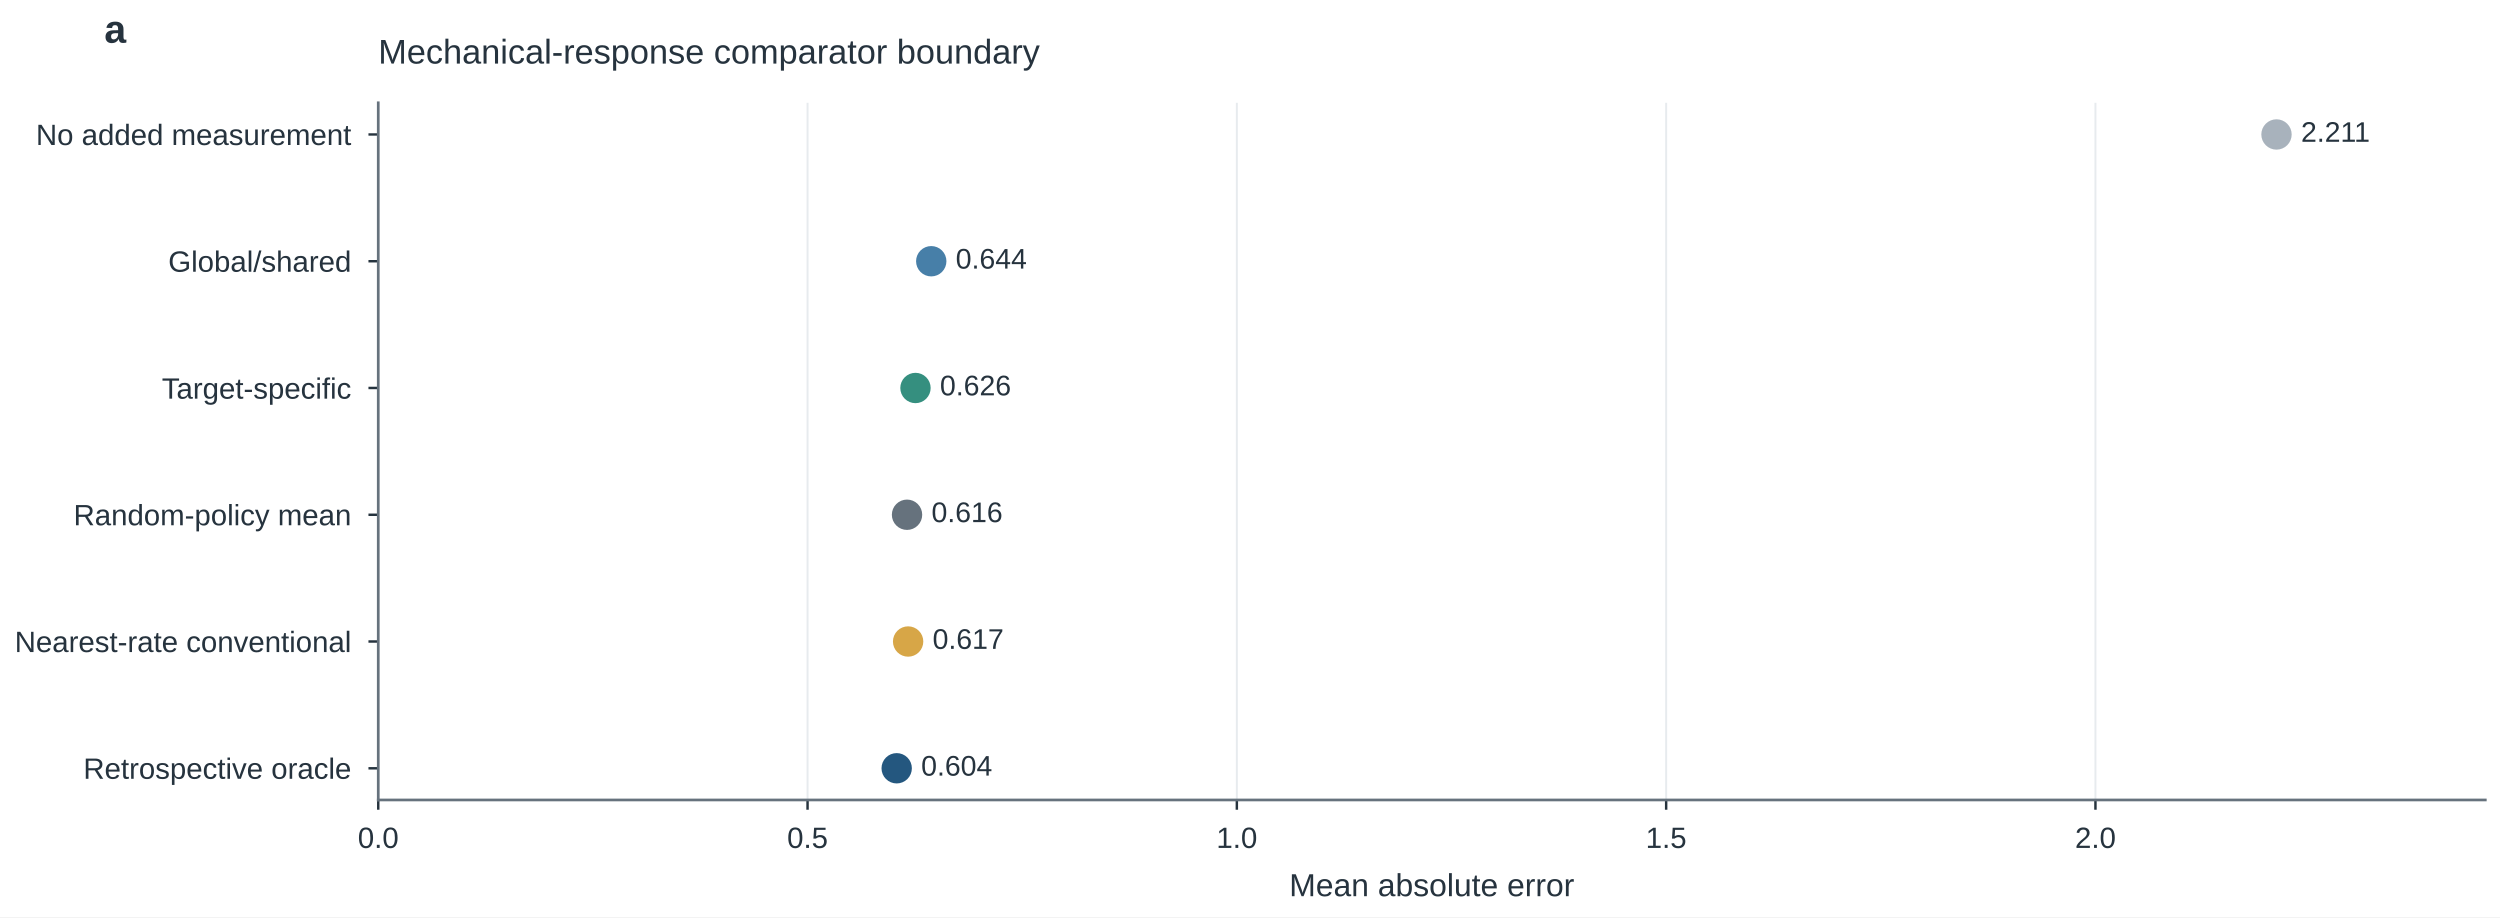
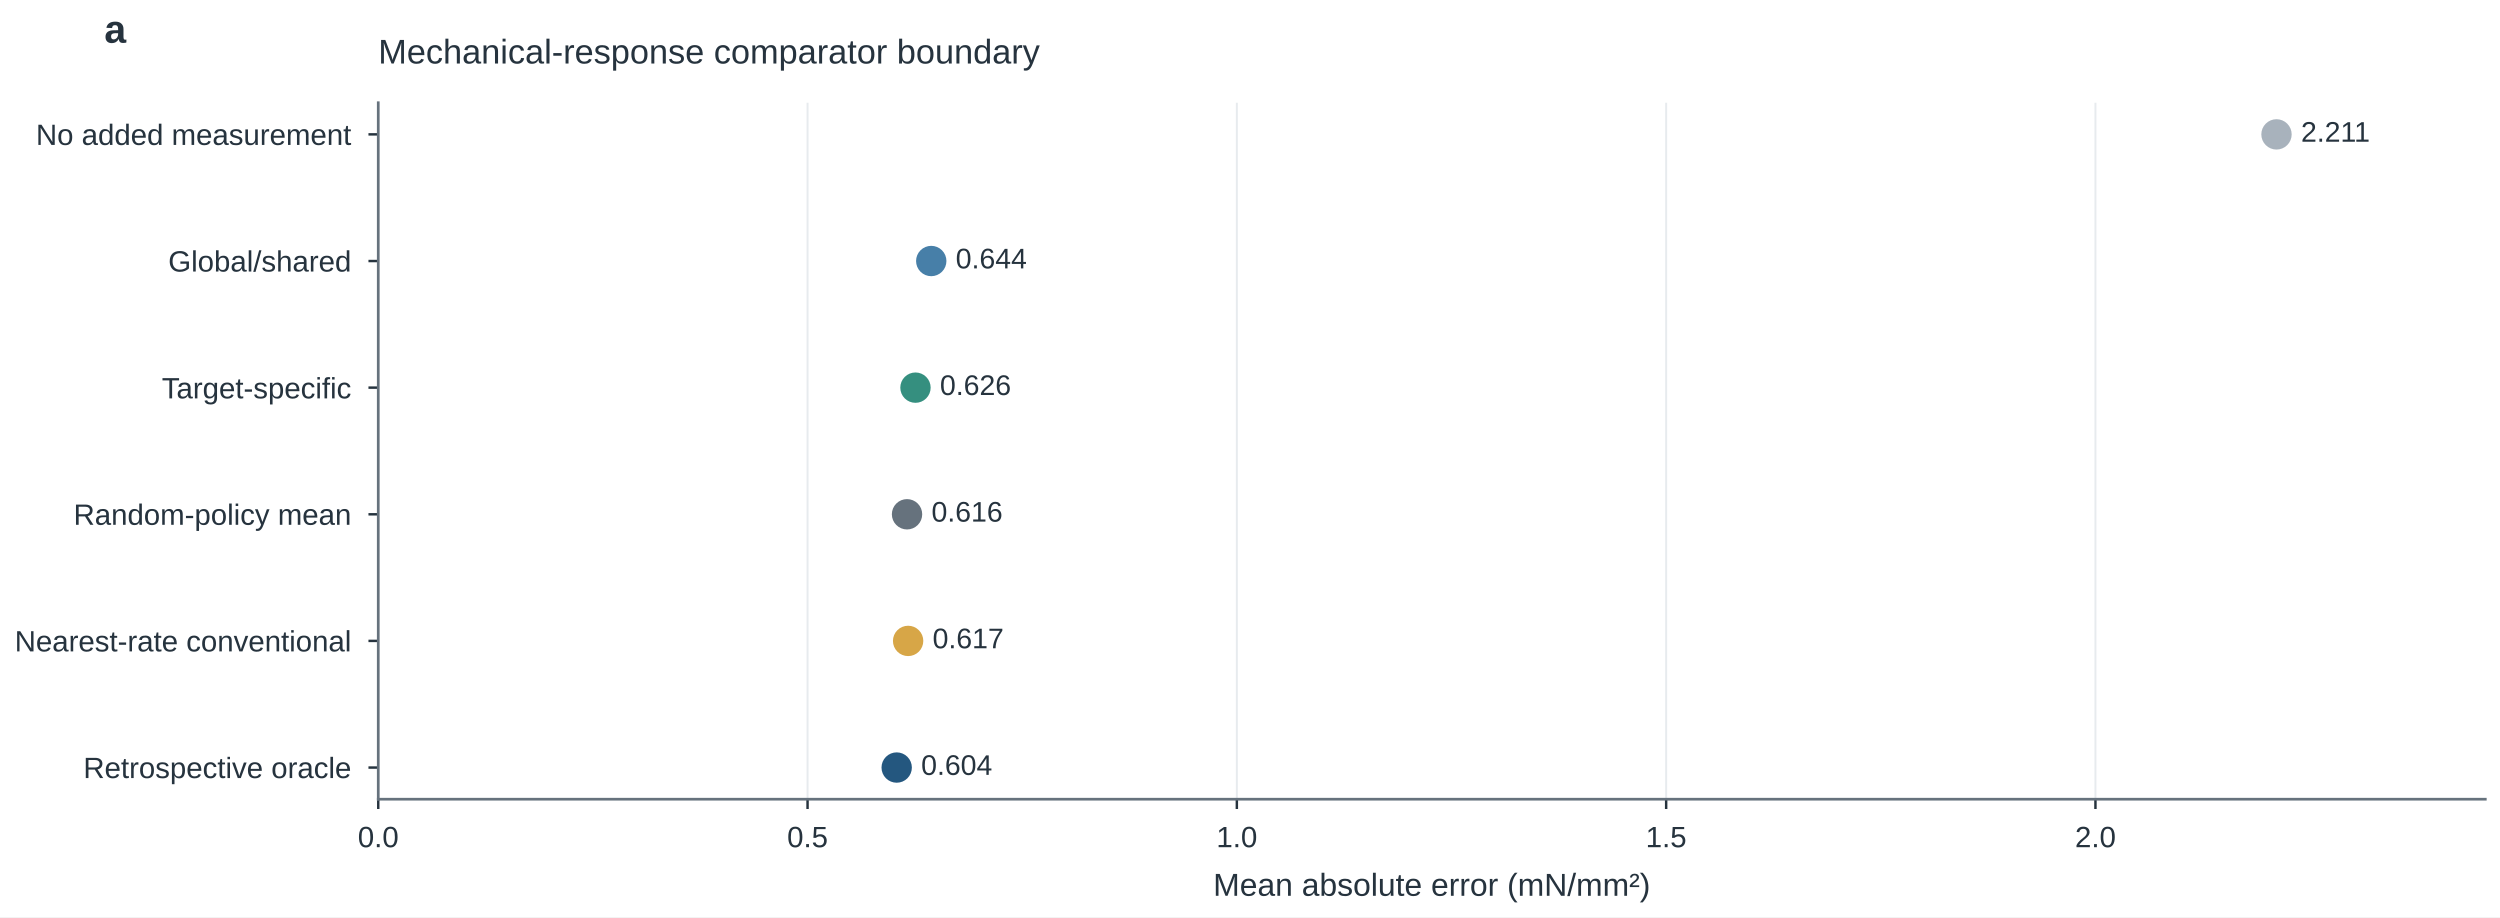
<svg xmlns="http://www.w3.org/2000/svg" xmlns:xlink="http://www.w3.org/1999/xlink" width="510.236pt" height="187.2pt" viewBox="0 0 510.236 187.2" version="1.1">
  <defs>
    <style type="text/css">*{stroke-linejoin: round; stroke-linecap: butt}</style>
  </defs>
  <g id="figure_1">
    <g id="patch_1">
      <path d="M 0 187.2  L 510.236 187.2  L 510.236 0  L 0 0  z " style="fill: #ffffff" />
    </g>
    <g id="axes_1">
      <g id="patch_2">
-         <path d="M 77.199 163.268  L 507.236 163.268  L 507.236 20.977  L 77.199 20.977  z " style="fill: #ffffff" />
+         <path d="M 77.199 163.113  L 507.236 163.113  L 507.236 20.966  L 77.199 20.966  z " style="fill: #ffffff" />
      </g>
      <g id="matplotlib.axis_1">
        <g id="xtick_1">
          <g id="line2d_1">
-             <path d="M 77.199 163.268  L 77.199 20.977  " clip-path="url(#pd8995807ce)" style="fill: none; stroke: #e7ebee; stroke-width: 0.4; stroke-linecap: square" />
+             <path d="M 77.199 163.113  L 77.199 20.966  " clip-path="url(#p4871d33ebe)" style="fill: none; stroke: #e7ebee; stroke-width: 0.4; stroke-linecap: square" />
          </g>
          <g id="line2d_2">
            <defs>
-               <path id="mab57cb0adf" d="M 0 0  L 0 2  " style="stroke: #26333e; stroke-width: 0.5" />
+               <path id="mdd4157ee6b" d="M 0 0  L 0 2  " style="stroke: #26333e; stroke-width: 0.5" />
            </defs>
            <g>
-               <use xlink:href="#mab57cb0adf" x="77.199" y="163.268" style="fill: #26333e; stroke: #26333e; stroke-width: 0.5" />
+               <use xlink:href="#mdd4157ee6b" x="77.199" y="163.113" style="fill: #26333e; stroke: #26333e; stroke-width: 0.5" />
            </g>
          </g>
          <g id="text_1">
-             <text style="font-size: 6px; font-family: 'Arial', 'Helvetica', 'DejaVu Sans', sans-serif; text-anchor: middle; fill: #26333e" x="77.199" y="173.063" transform="rotate(-0 77.1993 173.0628)">0.0</text>
+             <text style="font-size: 6px; font-family: 'Arial', 'Helvetica', 'DejaVu Sans', sans-serif; text-anchor: middle; fill: #26333e" x="77.199" y="172.907" transform="rotate(-0 77.1993 172.9074)">0.0</text>
          </g>
        </g>
        <g id="xtick_2">
          <g id="line2d_3">
-             <path d="M 164.817 163.268  L 164.817 20.977  " clip-path="url(#pd8995807ce)" style="fill: none; stroke: #e7ebee; stroke-width: 0.4; stroke-linecap: square" />
+             <path d="M 164.817 163.113  L 164.817 20.966  " clip-path="url(#p4871d33ebe)" style="fill: none; stroke: #e7ebee; stroke-width: 0.4; stroke-linecap: square" />
          </g>
          <g id="line2d_4">
            <g>
-               <use xlink:href="#mab57cb0adf" x="164.817" y="163.268" style="fill: #26333e; stroke: #26333e; stroke-width: 0.5" />
+               <use xlink:href="#mdd4157ee6b" x="164.817" y="163.113" style="fill: #26333e; stroke: #26333e; stroke-width: 0.5" />
            </g>
          </g>
          <g id="text_2">
-             <text style="font-size: 6px; font-family: 'Arial', 'Helvetica', 'DejaVu Sans', sans-serif; text-anchor: middle; fill: #26333e" x="164.817" y="173.063" transform="rotate(-0 164.8168 173.0628)">0.5</text>
+             <text style="font-size: 6px; font-family: 'Arial', 'Helvetica', 'DejaVu Sans', sans-serif; text-anchor: middle; fill: #26333e" x="164.817" y="172.907" transform="rotate(-0 164.8168 172.9074)">0.5</text>
          </g>
        </g>
        <g id="xtick_3">
          <g id="line2d_5">
-             <path d="M 252.434 163.268  L 252.434 20.977  " clip-path="url(#pd8995807ce)" style="fill: none; stroke: #e7ebee; stroke-width: 0.4; stroke-linecap: square" />
+             <path d="M 252.434 163.113  L 252.434 20.966  " clip-path="url(#p4871d33ebe)" style="fill: none; stroke: #e7ebee; stroke-width: 0.4; stroke-linecap: square" />
          </g>
          <g id="line2d_6">
            <g>
-               <use xlink:href="#mab57cb0adf" x="252.434" y="163.268" style="fill: #26333e; stroke: #26333e; stroke-width: 0.5" />
+               <use xlink:href="#mdd4157ee6b" x="252.434" y="163.113" style="fill: #26333e; stroke: #26333e; stroke-width: 0.5" />
            </g>
          </g>
          <g id="text_3">
-             <text style="font-size: 6px; font-family: 'Arial', 'Helvetica', 'DejaVu Sans', sans-serif; text-anchor: middle; fill: #26333e" x="252.434" y="173.063" transform="rotate(-0 252.4344 173.0628)">1.0</text>
+             <text style="font-size: 6px; font-family: 'Arial', 'Helvetica', 'DejaVu Sans', sans-serif; text-anchor: middle; fill: #26333e" x="252.434" y="172.907" transform="rotate(-0 252.4344 172.9074)">1.0</text>
          </g>
        </g>
        <g id="xtick_4">
          <g id="line2d_7">
-             <path d="M 340.052 163.268  L 340.052 20.977  " clip-path="url(#pd8995807ce)" style="fill: none; stroke: #e7ebee; stroke-width: 0.4; stroke-linecap: square" />
+             <path d="M 340.052 163.113  L 340.052 20.966  " clip-path="url(#p4871d33ebe)" style="fill: none; stroke: #e7ebee; stroke-width: 0.4; stroke-linecap: square" />
          </g>
          <g id="line2d_8">
            <g>
-               <use xlink:href="#mab57cb0adf" x="340.052" y="163.268" style="fill: #26333e; stroke: #26333e; stroke-width: 0.5" />
+               <use xlink:href="#mdd4157ee6b" x="340.052" y="163.113" style="fill: #26333e; stroke: #26333e; stroke-width: 0.5" />
            </g>
          </g>
          <g id="text_4">
-             <text style="font-size: 6px; font-family: 'Arial', 'Helvetica', 'DejaVu Sans', sans-serif; text-anchor: middle; fill: #26333e" x="340.052" y="173.063" transform="rotate(-0 340.0519 173.0628)">1.5</text>
+             <text style="font-size: 6px; font-family: 'Arial', 'Helvetica', 'DejaVu Sans', sans-serif; text-anchor: middle; fill: #26333e" x="340.052" y="172.907" transform="rotate(-0 340.0519 172.9074)">1.5</text>
          </g>
        </g>
        <g id="xtick_5">
          <g id="line2d_9">
-             <path d="M 427.669 163.268  L 427.669 20.977  " clip-path="url(#pd8995807ce)" style="fill: none; stroke: #e7ebee; stroke-width: 0.4; stroke-linecap: square" />
+             <path d="M 427.669 163.113  L 427.669 20.966  " clip-path="url(#p4871d33ebe)" style="fill: none; stroke: #e7ebee; stroke-width: 0.4; stroke-linecap: square" />
          </g>
          <g id="line2d_10">
            <g>
-               <use xlink:href="#mab57cb0adf" x="427.669" y="163.268" style="fill: #26333e; stroke: #26333e; stroke-width: 0.5" />
+               <use xlink:href="#mdd4157ee6b" x="427.669" y="163.113" style="fill: #26333e; stroke: #26333e; stroke-width: 0.5" />
            </g>
          </g>
          <g id="text_5">
-             <text style="font-size: 6px; font-family: 'Arial', 'Helvetica', 'DejaVu Sans', sans-serif; text-anchor: middle; fill: #26333e" x="427.669" y="173.063" transform="rotate(-0 427.6695 173.0628)">2.0</text>
+             <text style="font-size: 6px; font-family: 'Arial', 'Helvetica', 'DejaVu Sans', sans-serif; text-anchor: middle; fill: #26333e" x="427.669" y="172.907" transform="rotate(-0 427.6695 172.9074)">2.0</text>
          </g>
        </g>
        <g id="text_6">
-           <text style="font-size: 6.5px; font-family: 'Arial', 'Helvetica', 'DejaVu Sans', sans-serif; text-anchor: middle; fill: #26333e" x="292.218" y="182.908" transform="rotate(-0 292.2176 182.9079)">Mean absolute error</text>
+           <text style="font-size: 6.5px; font-family: 'Arial', 'Helvetica', 'DejaVu Sans', sans-serif; text-anchor: middle; fill: #26333e" x="292.218" y="182.832" transform="rotate(-0 292.2176 182.8317)">Mean absolute error (mN/mm²)</text>
        </g>
      </g>
      <g id="matplotlib.axis_2">
        <g id="ytick_1">
          <g id="line2d_11">
            <defs>
-               <path id="m7264d7931e" d="M 0 0  L -2 0  " style="stroke: #26333e; stroke-width: 0.5" />
+               <path id="m0b4dc0ccbc" d="M 0 0  L -2 0  " style="stroke: #26333e; stroke-width: 0.5" />
            </defs>
            <g>
-               <use xlink:href="#m7264d7931e" x="77.199" y="27.445" style="fill: #26333e; stroke: #26333e; stroke-width: 0.5" />
+               <use xlink:href="#m0b4dc0ccbc" x="77.199" y="27.427" style="fill: #26333e; stroke: #26333e; stroke-width: 0.5" />
            </g>
          </g>
          <g id="text_7">
-             <text style="font-size: 6px; font-family: 'Arial', 'Helvetica', 'DejaVu Sans', sans-serif; text-anchor: end; fill: #26333e" x="71.699" y="29.592" transform="rotate(-0 71.6993 29.5922)">No added measurement</text>
+             <text style="font-size: 6px; font-family: 'Arial', 'Helvetica', 'DejaVu Sans', sans-serif; text-anchor: end; fill: #26333e" x="71.699" y="29.575" transform="rotate(-0 71.6993 29.57479)">No added measurement</text>
          </g>
        </g>
        <g id="ytick_2">
          <g id="line2d_12">
            <g>
-               <use xlink:href="#m7264d7931e" x="77.199" y="53.316" style="fill: #26333e; stroke: #26333e; stroke-width: 0.5" />
+               <use xlink:href="#m0b4dc0ccbc" x="77.199" y="53.272" style="fill: #26333e; stroke: #26333e; stroke-width: 0.5" />
            </g>
          </g>
          <g id="text_8">
-             <text style="font-size: 6px; font-family: 'Arial', 'Helvetica', 'DejaVu Sans', sans-serif; text-anchor: end; fill: #26333e" x="71.699" y="55.463" transform="rotate(-0 71.6993 55.4633)">Global/shared</text>
+             <text style="font-size: 6px; font-family: 'Arial', 'Helvetica', 'DejaVu Sans', sans-serif; text-anchor: end; fill: #26333e" x="71.699" y="55.42" transform="rotate(-0 71.6993 55.4196)">Global/shared</text>
          </g>
        </g>
        <g id="ytick_3">
          <g id="line2d_13">
            <g>
-               <use xlink:href="#m7264d7931e" x="77.199" y="79.187" style="fill: #26333e; stroke: #26333e; stroke-width: 0.5" />
+               <use xlink:href="#m0b4dc0ccbc" x="77.199" y="79.117" style="fill: #26333e; stroke: #26333e; stroke-width: 0.5" />
            </g>
          </g>
          <g id="text_9">
-             <text style="font-size: 6px; font-family: 'Arial', 'Helvetica', 'DejaVu Sans', sans-serif; text-anchor: end; fill: #26333e" x="71.699" y="81.371" transform="rotate(-0 71.6993 81.37096)">Target-specific</text>
+             <text style="font-size: 6px; font-family: 'Arial', 'Helvetica', 'DejaVu Sans', sans-serif; text-anchor: end; fill: #26333e" x="71.699" y="81.301" transform="rotate(-0 71.6993 81.30098)">Target-specific</text>
          </g>
        </g>
        <g id="ytick_4">
          <g id="line2d_14">
            <g>
-               <use xlink:href="#m7264d7931e" x="77.199" y="105.058" style="fill: #26333e; stroke: #26333e; stroke-width: 0.5" />
+               <use xlink:href="#m0b4dc0ccbc" x="77.199" y="104.962" style="fill: #26333e; stroke: #26333e; stroke-width: 0.5" />
            </g>
          </g>
          <g id="text_10">
-             <text style="font-size: 6px; font-family: 'Arial', 'Helvetica', 'DejaVu Sans', sans-serif; text-anchor: end; fill: #26333e" x="71.699" y="107.205" transform="rotate(-0 71.6993 107.2055)">Random-policy mean</text>
+             <text style="font-size: 6px; font-family: 'Arial', 'Helvetica', 'DejaVu Sans', sans-serif; text-anchor: end; fill: #26333e" x="71.699" y="107.109" transform="rotate(-0 71.6993 107.1092)">Random-policy mean</text>
          </g>
        </g>
        <g id="ytick_5">
          <g id="line2d_15">
            <g>
-               <use xlink:href="#m7264d7931e" x="77.199" y="130.929" style="fill: #26333e; stroke: #26333e; stroke-width: 0.5" />
+               <use xlink:href="#m0b4dc0ccbc" x="77.199" y="130.807" style="fill: #26333e; stroke: #26333e; stroke-width: 0.5" />
            </g>
          </g>
          <g id="text_11">
-             <text style="font-size: 6px; font-family: 'Arial', 'Helvetica', 'DejaVu Sans', sans-serif; text-anchor: end; fill: #26333e" x="71.699" y="133.077" transform="rotate(-0 71.6993 133.0766)">Nearest-rate conventional</text>
+             <text style="font-size: 6px; font-family: 'Arial', 'Helvetica', 'DejaVu Sans', sans-serif; text-anchor: end; fill: #26333e" x="71.699" y="132.954" transform="rotate(-0 71.6993 132.9541)">Nearest-rate conventional</text>
          </g>
        </g>
        <g id="ytick_6">
          <g id="line2d_16">
            <g>
-               <use xlink:href="#m7264d7931e" x="77.199" y="156.8" style="fill: #26333e; stroke: #26333e; stroke-width: 0.5" />
+               <use xlink:href="#m0b4dc0ccbc" x="77.199" y="156.652" style="fill: #26333e; stroke: #26333e; stroke-width: 0.5" />
            </g>
          </g>
          <g id="text_12">
-             <text style="font-size: 6px; font-family: 'Arial', 'Helvetica', 'DejaVu Sans', sans-serif; text-anchor: end; fill: #26333e" x="71.699" y="158.948" transform="rotate(-0 71.6993 158.9477)">Retrospective oracle</text>
+             <text style="font-size: 6px; font-family: 'Arial', 'Helvetica', 'DejaVu Sans', sans-serif; text-anchor: end; fill: #26333e" x="71.699" y="158.799" transform="rotate(-0 71.6993 158.7989)">Retrospective oracle</text>
          </g>
        </g>
      </g>
      <g id="patch_3">
-         <path d="M 77.199 163.268  L 77.199 20.977  " style="fill: none; stroke: #66727d; stroke-width: 0.55; stroke-linejoin: miter; stroke-linecap: square" />
+         <path d="M 77.199 163.113  L 77.199 20.966  " style="fill: none; stroke: #66727d; stroke-width: 0.55; stroke-linejoin: miter; stroke-linecap: square" />
      </g>
      <g id="patch_4">
-         <path d="M 77.199 163.268  L 507.236 163.268  " style="fill: none; stroke: #66727d; stroke-width: 0.55; stroke-linejoin: miter; stroke-linecap: square" />
+         <path d="M 77.199 163.113  L 507.236 163.113  " style="fill: none; stroke: #66727d; stroke-width: 0.55; stroke-linejoin: miter; stroke-linecap: square" />
      </g>
      <g id="PathCollection_1">
        <defs>
-           <path id="m41ff44af6c" d="M 0 2.598  C 0.689 2.598 1.35 2.324 1.837 1.837  C 2.324 1.35 2.598 0.689 2.598 0  C 2.598 -0.689 2.324 -1.35 1.837 -1.837  C 1.35 -2.324 0.689 -2.598 0 -2.598  C -0.689 -2.598 -1.35 -2.324 -1.837 -1.837  C -2.324 -1.35 -2.598 -0.689 -2.598 0  C -2.598 0.689 -2.324 1.35 -1.837 1.837  C -1.35 2.324 -0.689 2.598 0 2.598  z " style="stroke: #a8b2bc" />
-         </defs>
-         <g clip-path="url(#pd8995807ce)">
-           <use xlink:href="#m41ff44af6c" x="464.62" y="27.445" style="fill: #a8b2bc; stroke: #a8b2bc" />
+           <path id="md63a8df4bf" d="M 0 2.598  C 0.689 2.598 1.35 2.324 1.837 1.837  C 2.324 1.35 2.598 0.689 2.598 0  C 2.598 -0.689 2.324 -1.35 1.837 -1.837  C 1.35 -2.324 0.689 -2.598 0 -2.598  C -0.689 -2.598 -1.35 -2.324 -1.837 -1.837  C -2.324 -1.35 -2.598 -0.689 -2.598 0  C -2.598 0.689 -2.324 1.35 -1.837 1.837  C -1.35 2.324 -0.689 2.598 0 2.598  z " style="stroke: #a8b2bc" />
+         </defs>
+         <g clip-path="url(#p4871d33ebe)">
+           <use xlink:href="#md63a8df4bf" x="464.62" y="27.427" style="fill: #a8b2bc; stroke: #a8b2bc" />
        </g>
      </g>
      <g id="text_13">
-         <text style="font-size: 5.8px; font-family: 'Arial', 'Helvetica', 'DejaVu Sans', sans-serif; text-anchor: start; fill: #26333e" x="469.62" y="28.944" transform="rotate(-0 469.6197 28.94424)">2.211</text>
+         <text style="font-size: 5.8px; font-family: 'Arial', 'Helvetica', 'DejaVu Sans', sans-serif; text-anchor: start; fill: #26333e" x="469.62" y="28.927" transform="rotate(-0 469.6197 28.92683)">2.211</text>
      </g>
      <g id="PathCollection_2">
        <defs>
-           <path id="me68041c8b1" d="M 0 2.598  C 0.689 2.598 1.35 2.324 1.837 1.837  C 2.324 1.35 2.598 0.689 2.598 0  C 2.598 -0.689 2.324 -1.35 1.837 -1.837  C 1.35 -2.324 0.689 -2.598 0 -2.598  C -0.689 -2.598 -1.35 -2.324 -1.837 -1.837  C -2.324 -1.35 -2.598 -0.689 -2.598 0  C -2.598 0.689 -2.324 1.35 -1.837 1.837  C -1.35 2.324 -0.689 2.598 0 2.598  z " style="stroke: #477fa8" />
-         </defs>
-         <g clip-path="url(#pd8995807ce)">
-           <use xlink:href="#me68041c8b1" x="190.062" y="53.316" style="fill: #477fa8; stroke: #477fa8" />
+           <path id="mfd343c3960" d="M 0 2.598  C 0.689 2.598 1.35 2.324 1.837 1.837  C 2.324 1.35 2.598 0.689 2.598 0  C 2.598 -0.689 2.324 -1.35 1.837 -1.837  C 1.35 -2.324 0.689 -2.598 0 -2.598  C -0.689 -2.598 -1.35 -2.324 -1.837 -1.837  C -2.324 -1.35 -2.598 -0.689 -2.598 0  C -2.598 0.689 -2.324 1.35 -1.837 1.837  C -1.35 2.324 -0.689 2.598 0 2.598  z " style="stroke: #477fa8" />
+         </defs>
+         <g clip-path="url(#p4871d33ebe)">
+           <use xlink:href="#mfd343c3960" x="190.062" y="53.272" style="fill: #477fa8; stroke: #477fa8" />
        </g>
      </g>
      <g id="text_14">
-         <text style="font-size: 5.8px; font-family: 'Arial', 'Helvetica', 'DejaVu Sans', sans-serif; text-anchor: start; fill: #26333e" x="195.062" y="54.815" transform="rotate(-0 195.0616 54.81534)">0.644</text>
+         <text style="font-size: 5.8px; font-family: 'Arial', 'Helvetica', 'DejaVu Sans', sans-serif; text-anchor: start; fill: #26333e" x="195.062" y="54.772" transform="rotate(-0 195.0616 54.77165)">0.644</text>
      </g>
      <g id="PathCollection_3">
        <defs>
-           <path id="mc950da77e6" d="M 0 2.598  C 0.689 2.598 1.35 2.324 1.837 1.837  C 2.324 1.35 2.598 0.689 2.598 0  C 2.598 -0.689 2.324 -1.35 1.837 -1.837  C 1.35 -2.324 0.689 -2.598 0 -2.598  C -0.689 -2.598 -1.35 -2.324 -1.837 -1.837  C -2.324 -1.35 -2.598 -0.689 -2.598 0  C -2.598 0.689 -2.324 1.35 -1.837 1.837  C -1.35 2.324 -0.689 2.598 0 2.598  z " style="stroke: #358f7f" />
-         </defs>
-         <g clip-path="url(#pd8995807ce)">
-           <use xlink:href="#mc950da77e6" x="186.843" y="79.187" style="fill: #358f7f; stroke: #358f7f" />
+           <path id="mf193dba2e4" d="M 0 2.598  C 0.689 2.598 1.35 2.324 1.837 1.837  C 2.324 1.35 2.598 0.689 2.598 0  C 2.598 -0.689 2.324 -1.35 1.837 -1.837  C 1.35 -2.324 0.689 -2.598 0 -2.598  C -0.689 -2.598 -1.35 -2.324 -1.837 -1.837  C -2.324 -1.35 -2.598 -0.689 -2.598 0  C -2.598 0.689 -2.324 1.35 -1.837 1.837  C -1.35 2.324 -0.689 2.598 0 2.598  z " style="stroke: #358f7f" />
+         </defs>
+         <g clip-path="url(#p4871d33ebe)">
+           <use xlink:href="#mf193dba2e4" x="186.843" y="79.117" style="fill: #358f7f; stroke: #358f7f" />
        </g>
      </g>
      <g id="text_15">
-         <text style="font-size: 5.8px; font-family: 'Arial', 'Helvetica', 'DejaVu Sans', sans-serif; text-anchor: start; fill: #26333e" x="191.843" y="80.686" transform="rotate(-0 191.8427 80.68644)">0.626</text>
+         <text style="font-size: 5.8px; font-family: 'Arial', 'Helvetica', 'DejaVu Sans', sans-serif; text-anchor: start; fill: #26333e" x="191.843" y="80.616" transform="rotate(-0 191.8427 80.61647)">0.626</text>
      </g>
      <g id="PathCollection_4">
        <defs>
-           <path id="mcd27afe650" d="M 0 2.598  C 0.689 2.598 1.35 2.324 1.837 1.837  C 2.324 1.35 2.598 0.689 2.598 0  C 2.598 -0.689 2.324 -1.35 1.837 -1.837  C 1.35 -2.324 0.689 -2.598 0 -2.598  C -0.689 -2.598 -1.35 -2.324 -1.837 -1.837  C -2.324 -1.35 -2.598 -0.689 -2.598 0  C -2.598 0.689 -2.324 1.35 -1.837 1.837  C -1.35 2.324 -0.689 2.598 0 2.598  z " style="stroke: #66727d" />
-         </defs>
-         <g clip-path="url(#pd8995807ce)">
-           <use xlink:href="#mcd27afe650" x="185.12" y="105.058" style="fill: #66727d; stroke: #66727d" />
+           <path id="m5eda87874b" d="M 0 2.598  C 0.689 2.598 1.35 2.324 1.837 1.837  C 2.324 1.35 2.598 0.689 2.598 0  C 2.598 -0.689 2.324 -1.35 1.837 -1.837  C 1.35 -2.324 0.689 -2.598 0 -2.598  C -0.689 -2.598 -1.35 -2.324 -1.837 -1.837  C -2.324 -1.35 -2.598 -0.689 -2.598 0  C -2.598 0.689 -2.324 1.35 -1.837 1.837  C -1.35 2.324 -0.689 2.598 0 2.598  z " style="stroke: #66727d" />
+         </defs>
+         <g clip-path="url(#p4871d33ebe)">
+           <use xlink:href="#m5eda87874b" x="185.12" y="104.962" style="fill: #66727d; stroke: #66727d" />
        </g>
      </g>
      <g id="text_16">
-         <text style="font-size: 5.8px; font-family: 'Arial', 'Helvetica', 'DejaVu Sans', sans-serif; text-anchor: start; fill: #26333e" x="190.12" y="106.558" transform="rotate(-0 190.1198 106.5575)">0.616</text>
+         <text style="font-size: 5.8px; font-family: 'Arial', 'Helvetica', 'DejaVu Sans', sans-serif; text-anchor: start; fill: #26333e" x="190.12" y="106.461" transform="rotate(-0 190.1198 106.4613)">0.616</text>
      </g>
      <g id="PathCollection_5">
        <defs>
-           <path id="m43c0980ada" d="M 0 2.598  C 0.689 2.598 1.35 2.324 1.837 1.837  C 2.324 1.35 2.598 0.689 2.598 0  C 2.598 -0.689 2.324 -1.35 1.837 -1.837  C 1.35 -2.324 0.689 -2.598 0 -2.598  C -0.689 -2.598 -1.35 -2.324 -1.837 -1.837  C -2.324 -1.35 -2.598 -0.689 -2.598 0  C -2.598 0.689 -2.324 1.35 -1.837 1.837  C -1.35 2.324 -0.689 2.598 0 2.598  z " style="stroke: #d7a647" />
-         </defs>
-         <g clip-path="url(#pd8995807ce)">
-           <use xlink:href="#m43c0980ada" x="185.342" y="130.929" style="fill: #d7a647; stroke: #d7a647" />
+           <path id="m98eb0e7e89" d="M 0 2.598  C 0.689 2.598 1.35 2.324 1.837 1.837  C 2.324 1.35 2.598 0.689 2.598 0  C 2.598 -0.689 2.324 -1.35 1.837 -1.837  C 1.35 -2.324 0.689 -2.598 0 -2.598  C -0.689 -2.598 -1.35 -2.324 -1.837 -1.837  C -2.324 -1.35 -2.598 -0.689 -2.598 0  C -2.598 0.689 -2.324 1.35 -1.837 1.837  C -1.35 2.324 -0.689 2.598 0 2.598  z " style="stroke: #d7a647" />
+         </defs>
+         <g clip-path="url(#p4871d33ebe)">
+           <use xlink:href="#m98eb0e7e89" x="185.342" y="130.807" style="fill: #d7a647; stroke: #d7a647" />
        </g>
      </g>
      <g id="text_17">
-         <text style="font-size: 5.8px; font-family: 'Arial', 'Helvetica', 'DejaVu Sans', sans-serif; text-anchor: start; fill: #26333e" x="190.342" y="132.429" transform="rotate(-0 190.3419 132.4286)">0.617</text>
+         <text style="font-size: 5.8px; font-family: 'Arial', 'Helvetica', 'DejaVu Sans', sans-serif; text-anchor: start; fill: #26333e" x="190.342" y="132.306" transform="rotate(-0 190.3419 132.3061)">0.617</text>
      </g>
      <g id="PathCollection_6">
        <defs>
-           <path id="m532381ce9f" d="M 0 2.598  C 0.689 2.598 1.35 2.324 1.837 1.837  C 2.324 1.35 2.598 0.689 2.598 0  C 2.598 -0.689 2.324 -1.35 1.837 -1.837  C 1.35 -2.324 0.689 -2.598 0 -2.598  C -0.689 -2.598 -1.35 -2.324 -1.837 -1.837  C -2.324 -1.35 -2.598 -0.689 -2.598 0  C -2.598 0.689 -2.324 1.35 -1.837 1.837  C -1.35 2.324 -0.689 2.598 0 2.598  z " style="stroke: #24577f" />
-         </defs>
-         <g clip-path="url(#pd8995807ce)">
-           <use xlink:href="#m532381ce9f" x="183.009" y="156.8" style="fill: #24577f; stroke: #24577f" />
+           <path id="mb2e121ac30" d="M 0 2.598  C 0.689 2.598 1.35 2.324 1.837 1.837  C 2.324 1.35 2.598 0.689 2.598 0  C 2.598 -0.689 2.324 -1.35 1.837 -1.837  C 1.35 -2.324 0.689 -2.598 0 -2.598  C -0.689 -2.598 -1.35 -2.324 -1.837 -1.837  C -2.324 -1.35 -2.598 -0.689 -2.598 0  C -2.598 0.689 -2.324 1.35 -1.837 1.837  C -1.35 2.324 -0.689 2.598 0 2.598  z " style="stroke: #24577f" />
+         </defs>
+         <g clip-path="url(#p4871d33ebe)">
+           <use xlink:href="#mb2e121ac30" x="183.009" y="156.652" style="fill: #24577f; stroke: #24577f" />
        </g>
      </g>
      <g id="text_18">
-         <text style="font-size: 5.8px; font-family: 'Arial', 'Helvetica', 'DejaVu Sans', sans-serif; text-anchor: start; fill: #26333e" x="188.009" y="158.3" transform="rotate(-0 188.0095 158.2997)">0.604</text>
+         <text style="font-size: 5.8px; font-family: 'Arial', 'Helvetica', 'DejaVu Sans', sans-serif; text-anchor: start; fill: #26333e" x="188.009" y="158.151" transform="rotate(-0 188.0095 158.1509)">0.604</text>
      </g>
      <g id="text_19">
        <text style="font-weight: 700; font-size: 8px; font-family: 'Arial', 'Helvetica', 'DejaVu Sans', sans-serif; text-anchor: start; fill: #26333e" x="21.295" y="8.727" transform="rotate(-0 21.29453 8.726502)">a</text>
      </g>
      <g id="text_20">
-         <text style="font-size: 7px; font-family: 'Arial', 'Helvetica', 'DejaVu Sans', sans-serif; text-anchor: start; fill: #26333e" x="77.199" y="12.977" transform="rotate(-0 77.1993 12.97708)">Mechanical-response comparator boundary</text>
+         <text style="font-size: 7px; font-family: 'Arial', 'Helvetica', 'DejaVu Sans', sans-serif; text-anchor: start; fill: #26333e" x="77.199" y="12.966" transform="rotate(-0 77.1993 12.96624)">Mechanical-response comparator boundary</text>
      </g>
    </g>
  </g>
  <defs>
-     <clipPath id="pd8995807ce">
-       <rect x="77.199" y="20.977" width="430.037" height="142.291" />
+     <clipPath id="p4871d33ebe">
+       <rect x="77.199" y="20.966" width="430.037" height="142.146" />
    </clipPath>
  </defs>
</svg>
